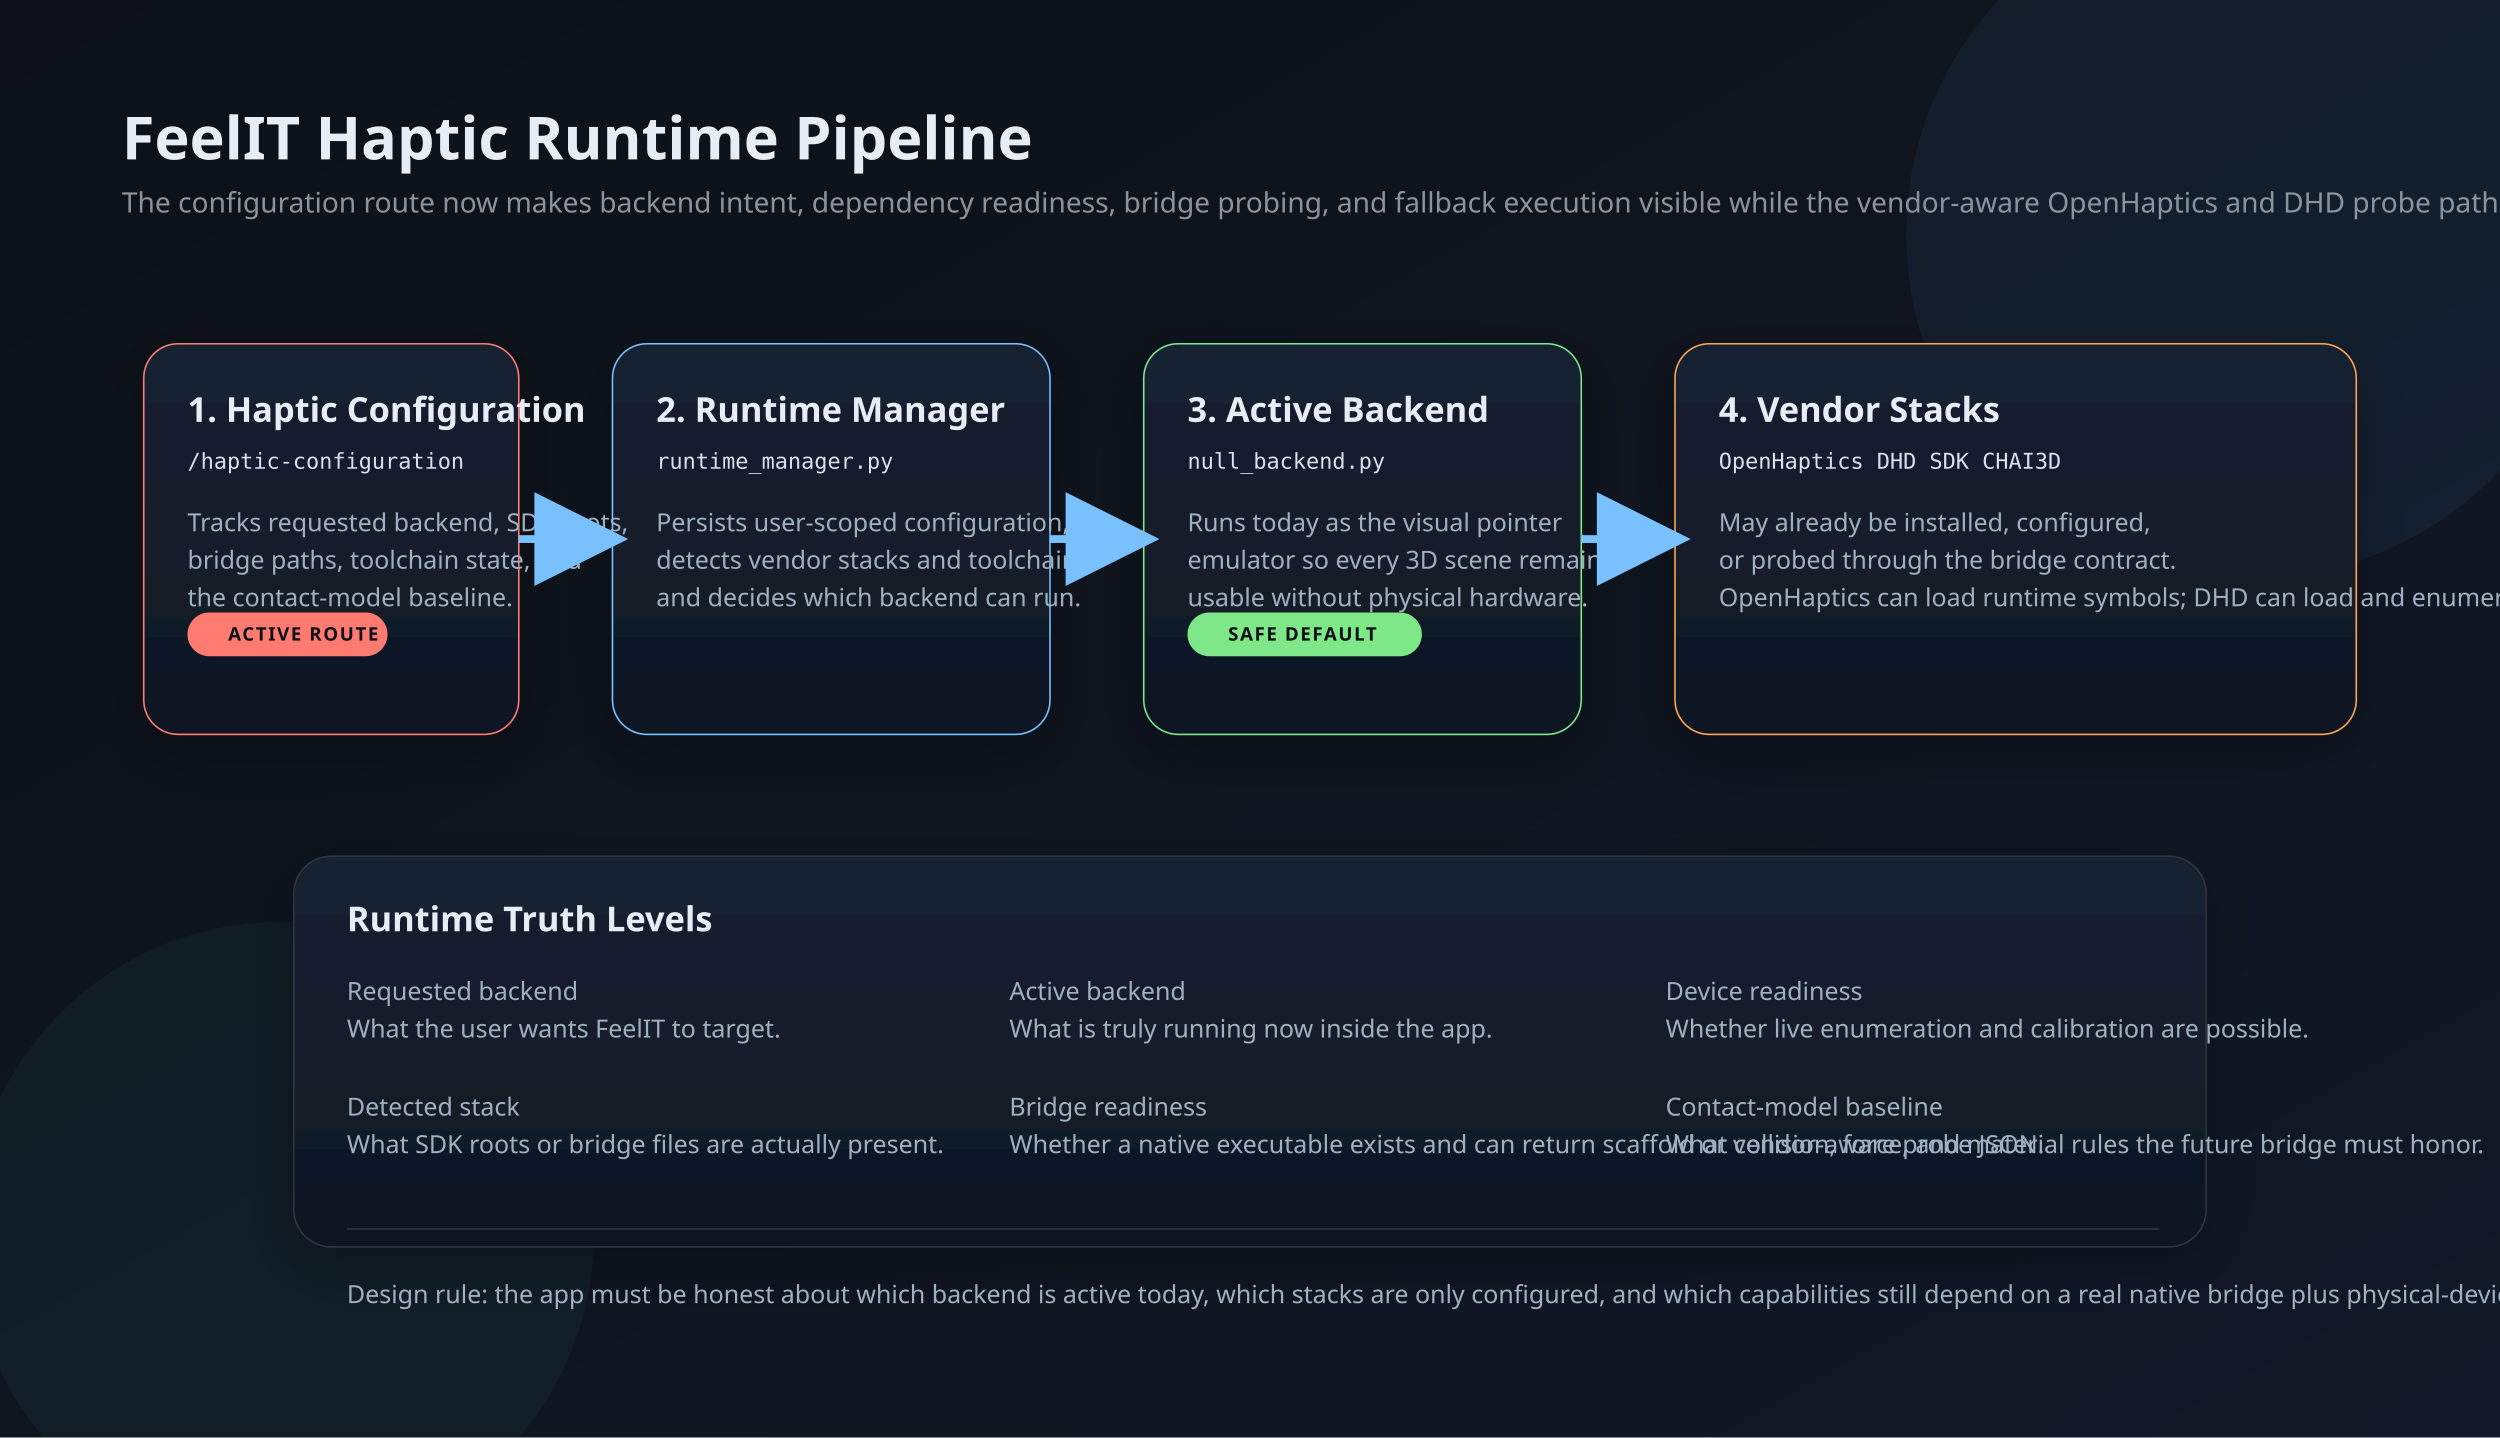
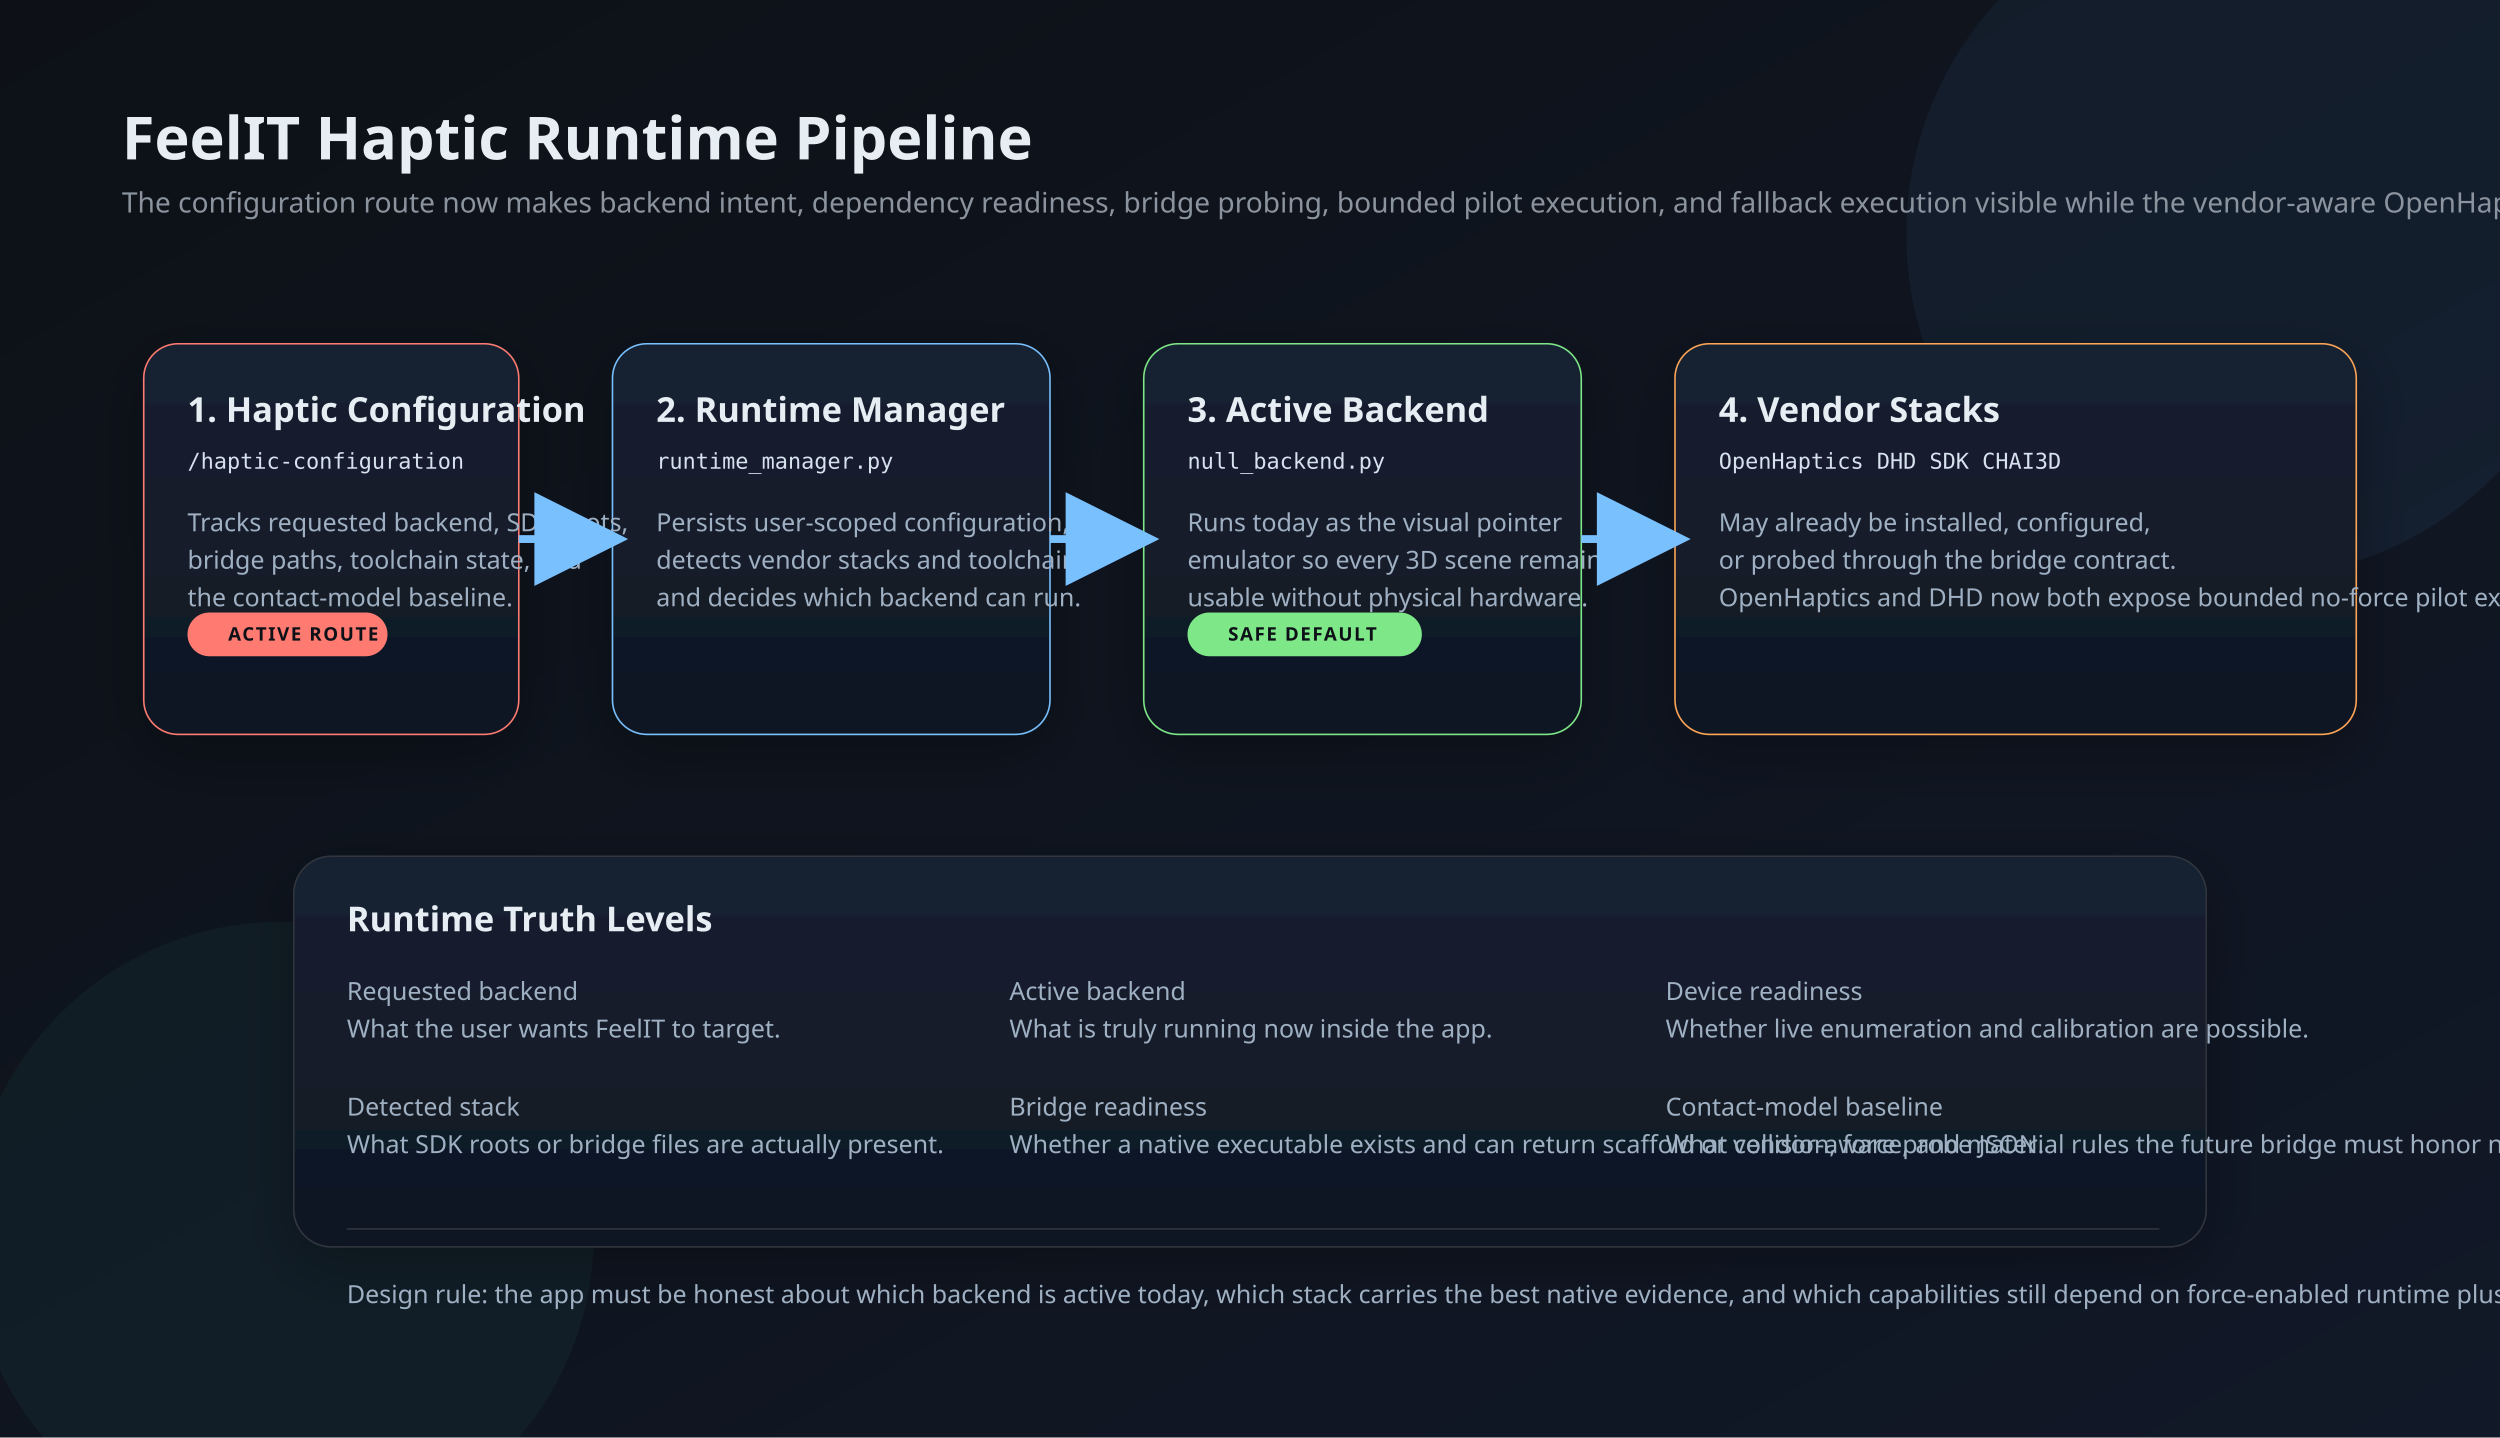
<svg xmlns="http://www.w3.org/2000/svg" width="1600" height="920" viewBox="0 0 1600 920" role="img" aria-labelledby="title desc">
  <defs>
    <linearGradient id="bg" x1="0" y1="0" x2="1" y2="1">
      <stop offset="0%" stop-color="#0d1117" />
      <stop offset="100%" stop-color="#111827" />
    </linearGradient>
    <linearGradient id="card" x1="0" y1="0" x2="0" y2="1">
      <stop offset="0%" stop-color="#152132" />
      <stop offset="100%" stop-color="#101722" />
    </linearGradient>
    <filter id="shadow" x="-20%" y="-20%" width="140%" height="140%">
      <feDropShadow dx="0" dy="12" stdDeviation="18" flood-color="#000000" flood-opacity="0.28" />
    </filter>
    <marker id="arrow" markerWidth="12" markerHeight="12" refX="10" refY="6" orient="auto">
      <path d="M0 0 L12 6 L0 12 Z" fill="#79c0ff" />
    </marker>
    <style>
      .title { font: 700 38px 'Segoe UI', sans-serif; fill: #e6edf3; }
      .subtitle { font: 400 18px 'Segoe UI', sans-serif; fill: #8b949e; }
      .cardTitle { font: 700 22px 'Segoe UI', sans-serif; fill: #e6edf3; }
      .body { font: 400 16px 'Segoe UI', sans-serif; fill: #9fb0c3; }
      .mono { font: 400 14px Consolas, monospace; fill: #d7e2ee; }
      .badge { font: 700 12px 'Segoe UI', sans-serif; fill: #0d1117; letter-spacing: 1px; }
    </style>
  </defs>
  <rect width="1600" height="920" fill="url(#bg)" />
  <circle cx="1440" cy="150" r="220" fill="#58a6ff" opacity="0.06" />
  <circle cx="180" cy="790" r="200" fill="#39d2c0" opacity="0.05" />
  <text x="78" y="102" class="title">FeelIT Haptic Runtime Pipeline</text>
-   <text x="78" y="136" class="subtitle">The configuration route now makes backend intent, dependency readiness, bridge probing, and fallback execution visible while the vendor-aware OpenHaptics and DHD probe paths come online.</text>
+   <text x="78" y="136" class="subtitle">The configuration route now makes backend intent, dependency readiness, bridge probing, bounded pilot execution, and fallback execution visible while the vendor-aware OpenHaptics and DHD paths advance.</text>
  <rect x="92" y="220" width="240" height="250" rx="22" fill="url(#card)" stroke="#ff7b72" filter="url(#shadow)" />
  <rect x="392" y="220" width="280" height="250" rx="22" fill="url(#card)" stroke="#79c0ff" filter="url(#shadow)" />
  <rect x="732" y="220" width="280" height="250" rx="22" fill="url(#card)" stroke="#7ee787" filter="url(#shadow)" />
  <rect x="1072" y="220" width="436" height="250" rx="22" fill="url(#card)" stroke="#ffa657" filter="url(#shadow)" />
  <rect x="188" y="548" width="1224" height="250" rx="24" fill="url(#card)" stroke="#30363d" filter="url(#shadow)" />
  <text x="120" y="270" class="cardTitle">1. Haptic Configuration</text>
  <text x="120" y="300" class="mono">/haptic-configuration</text>
  <text x="120" y="340" class="body">Tracks requested backend, SDK roots,</text>
  <text x="120" y="364" class="body">bridge paths, toolchain state, and</text>
  <text x="120" y="388" class="body">the contact-model baseline.</text>
  <rect x="120" y="392" width="128" height="28" rx="14" fill="#ff7b72" />
  <text x="146" y="410" class="badge">ACTIVE ROUTE</text>
  <text x="420" y="270" class="cardTitle">2. Runtime Manager</text>
  <text x="420" y="300" class="mono">runtime_manager.py</text>
  <text x="420" y="340" class="body">Persists user-scoped configuration,</text>
  <text x="420" y="364" class="body">detects vendor stacks and toolchains,</text>
  <text x="420" y="388" class="body">and decides which backend can run.</text>
  <text x="760" y="270" class="cardTitle">3. Active Backend</text>
  <text x="760" y="300" class="mono">null_backend.py</text>
  <text x="760" y="340" class="body">Runs today as the visual pointer</text>
  <text x="760" y="364" class="body">emulator so every 3D scene remains</text>
  <text x="760" y="388" class="body">usable without physical hardware.</text>
  <rect x="760" y="392" width="150" height="28" rx="14" fill="#7ee787" />
  <text x="786" y="410" class="badge">SAFE DEFAULT</text>
  <text x="1100" y="270" class="cardTitle">4. Vendor Stacks</text>
  <text x="1100" y="300" class="mono">OpenHaptics   DHD SDK   CHAI3D</text>
  <text x="1100" y="340" class="body">May already be installed, configured,</text>
  <text x="1100" y="364" class="body">or probed through the bridge contract.</text>
-   <text x="1100" y="388" class="body">OpenHaptics can load runtime symbols; DHD can load and enumerate devices.</text>
+   <text x="1100" y="388" class="body">OpenHaptics and DHD now both expose bounded no-force pilot execution through the bridge.</text>
  <path d="M332 345 H392" fill="none" stroke="#79c0ff" stroke-width="5" marker-end="url(#arrow)" />
  <path d="M672 345 H732" fill="none" stroke="#79c0ff" stroke-width="5" marker-end="url(#arrow)" />
  <path d="M1012 345 H1072" fill="none" stroke="#79c0ff" stroke-width="5" marker-end="url(#arrow)" />
  <text x="222" y="596" class="cardTitle">Runtime Truth Levels</text>
  <text x="222" y="640" class="body">Requested backend</text>
  <text x="222" y="664" class="body">What the user wants FeelIT to target.</text>
  <text x="222" y="714" class="body">Detected stack</text>
  <text x="222" y="738" class="body">What SDK roots or bridge files are actually present.</text>
  <text x="646" y="640" class="body">Active backend</text>
  <text x="646" y="664" class="body">What is truly running now inside the app.</text>
  <text x="646" y="714" class="body">Bridge readiness</text>
  <text x="646" y="738" class="body">Whether a native executable exists and can return scaffold or vendor-aware probe JSON.</text>
  <text x="1066" y="640" class="body">Device readiness</text>
  <text x="1066" y="664" class="body">Whether live enumeration and calibration are possible.</text>
  <text x="1066" y="714" class="body">Contact-model baseline</text>
-   <text x="1066" y="738" class="body">What collision, force, and material rules the future bridge must honor.</text>
+   <text x="1066" y="738" class="body">What collision, force, and material rules the future bridge must honor next.</text>
  <rect x="222" y="786" width="1160" height="1" fill="#30363d" />
-   <text x="222" y="834" class="body">Design rule: the app must be honest about which backend is active today, which stacks are only configured, and which capabilities still depend on a real native bridge plus physical-device validation.</text>
+   <text x="222" y="834" class="body">Design rule: the app must be honest about which backend is active today, which stack carries the best native evidence, and which capabilities still depend on force-enabled runtime plus device validation.</text>
</svg>
